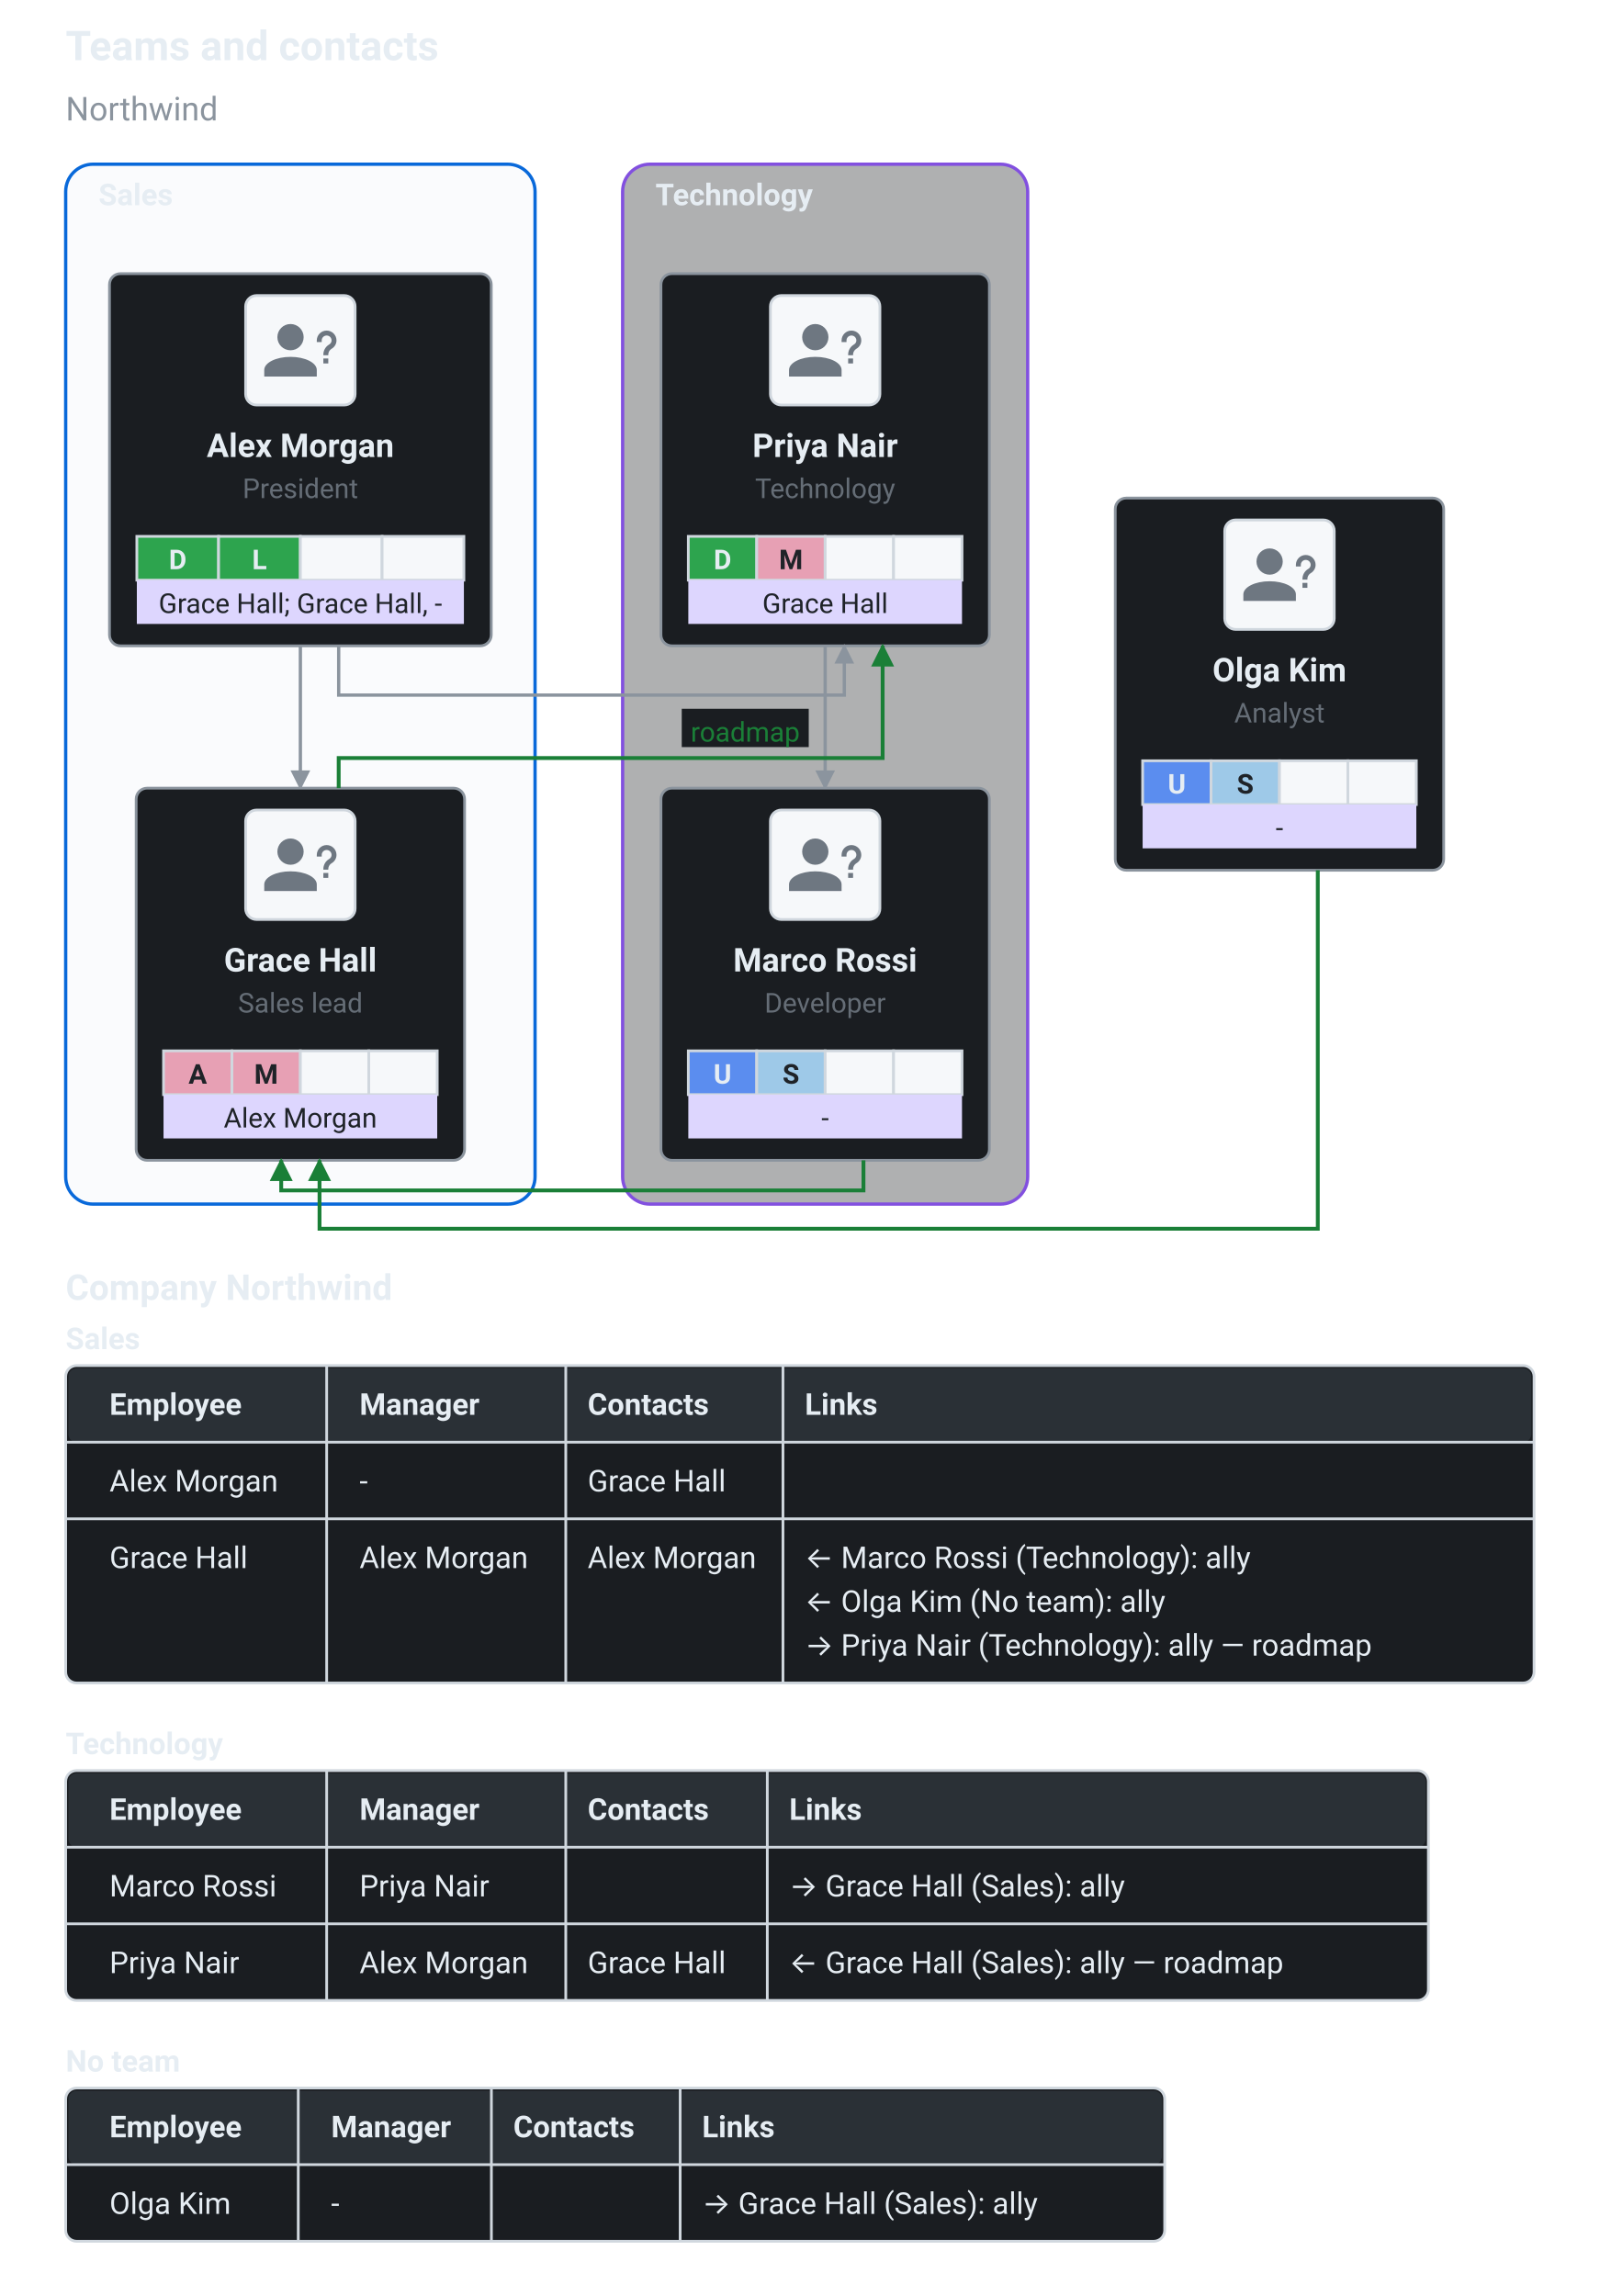
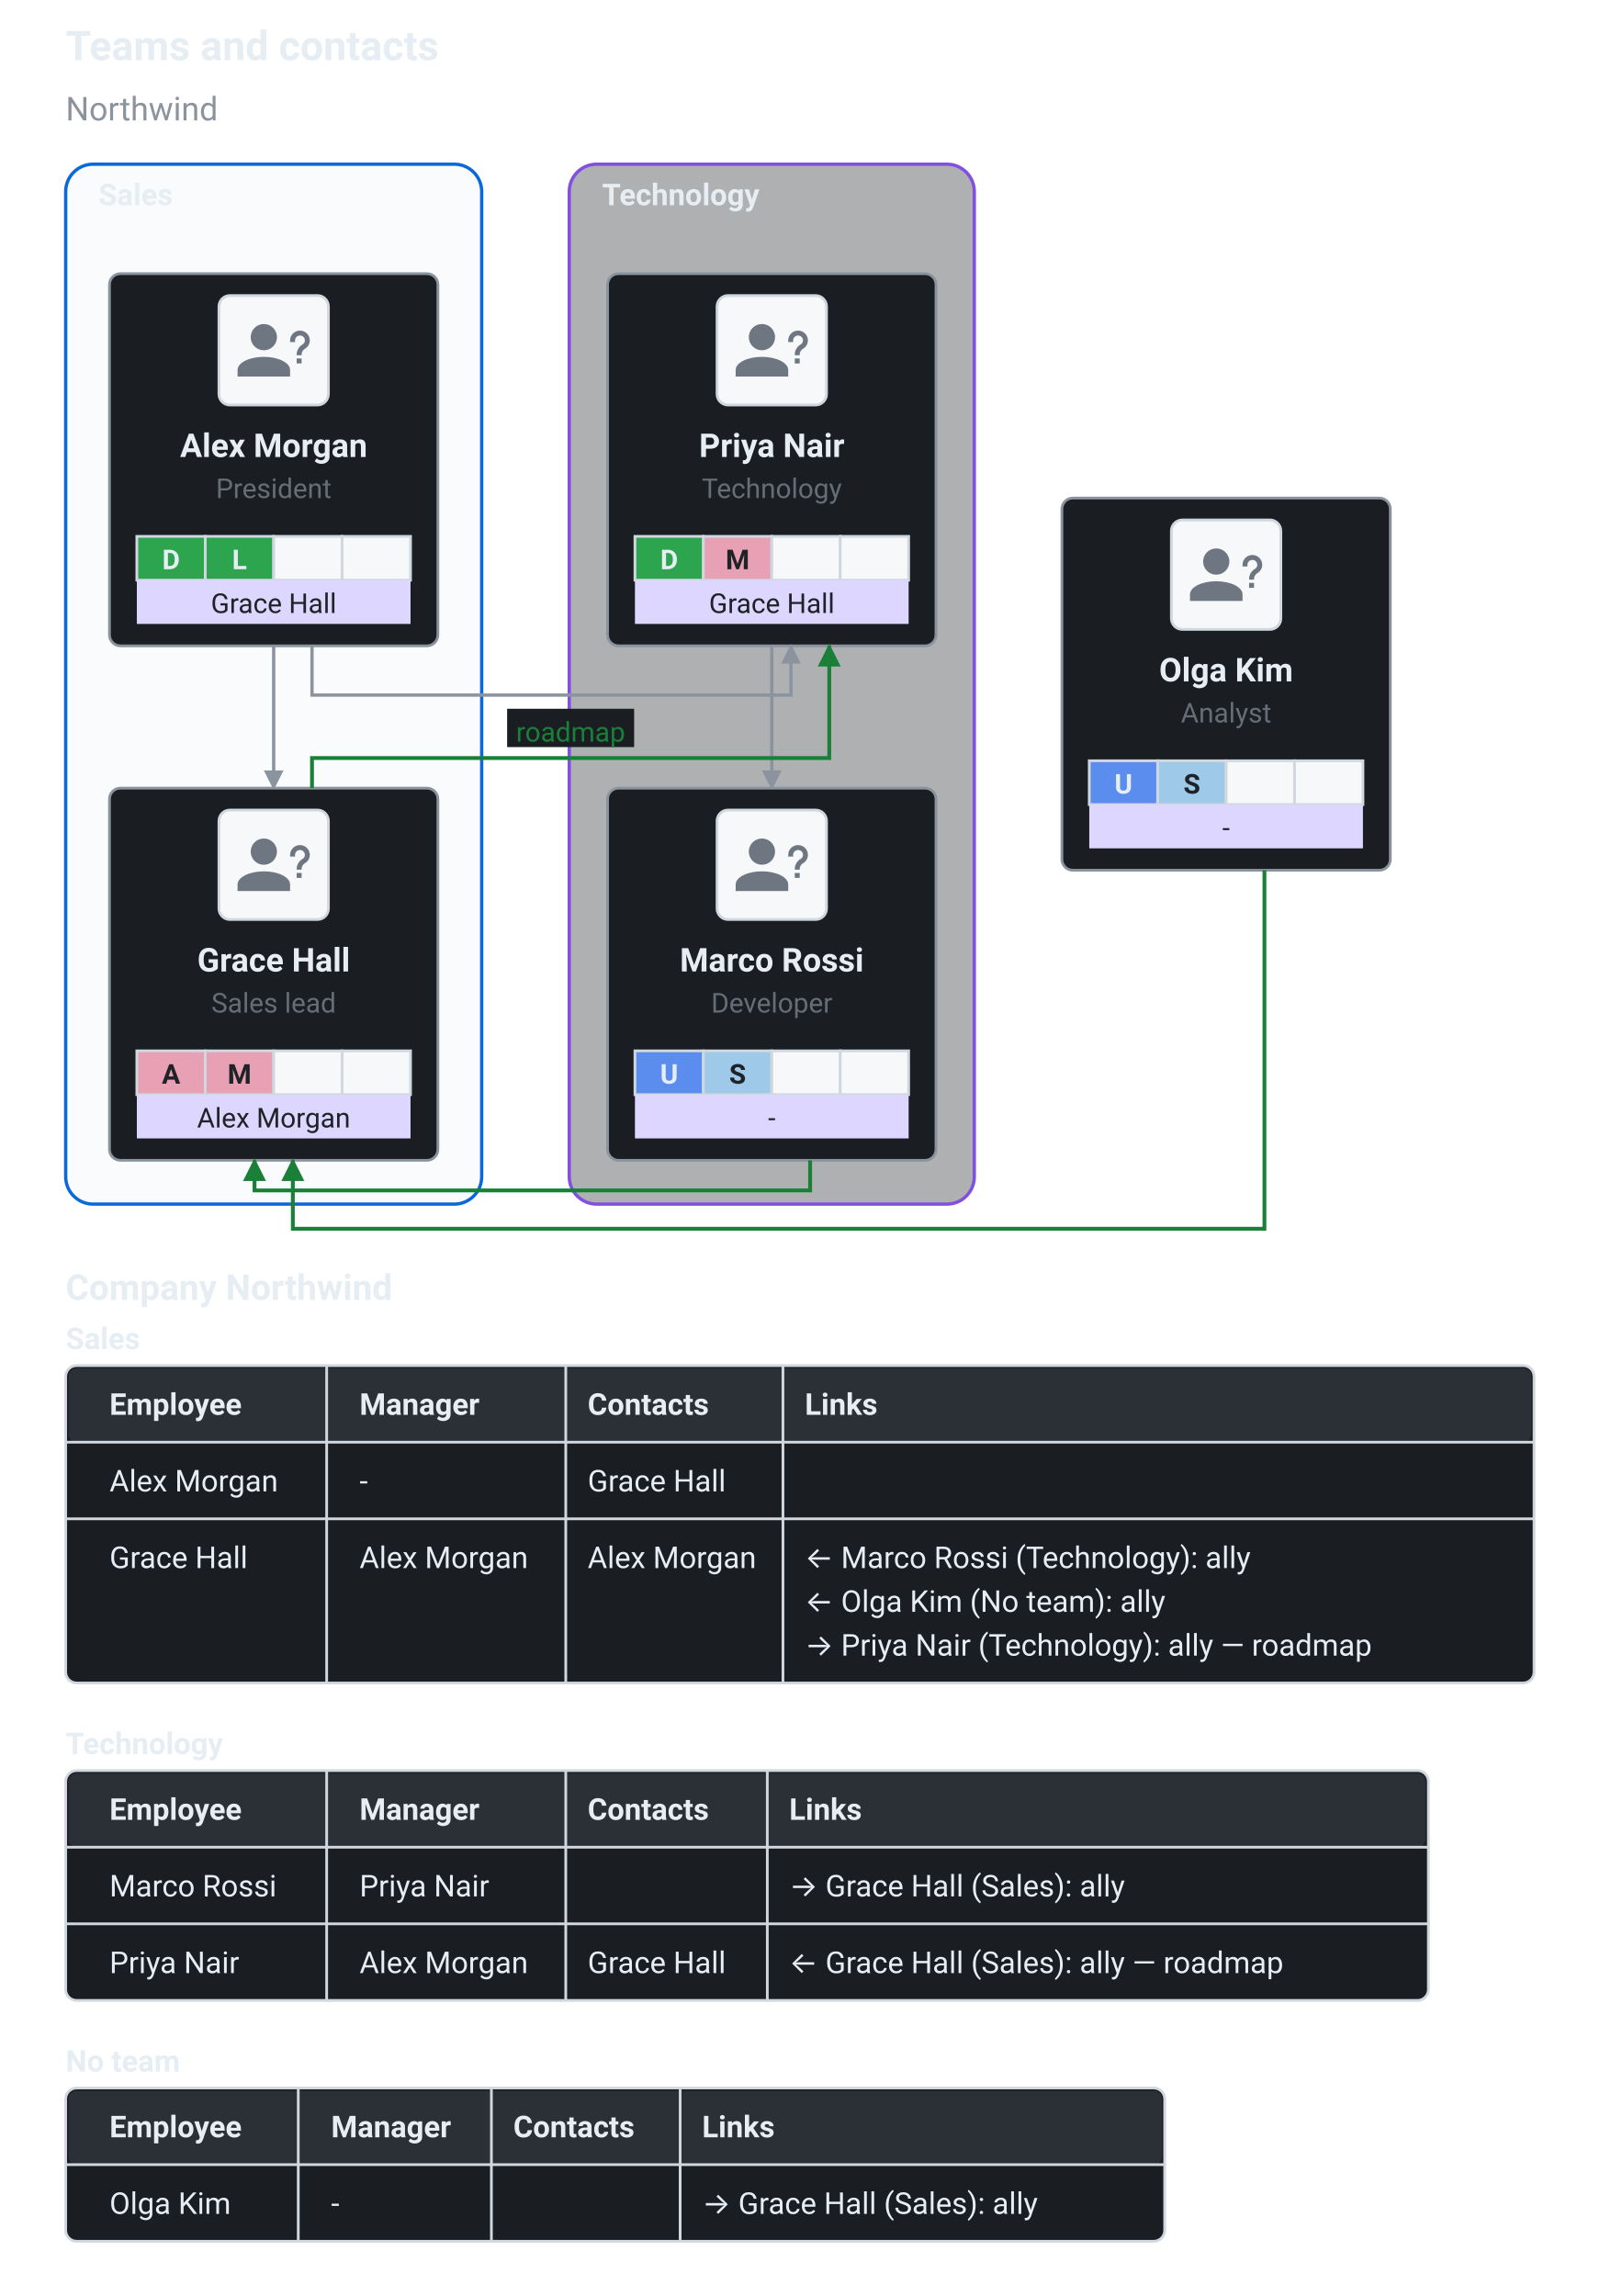
<svg xmlns="http://www.w3.org/2000/svg" viewBox="0 0 584.52 839" width="584.52" height="839" role="img" font-family="system-ui, -apple-system, &quot;Segoe UI&quot;, Roboto, sans-serif">
  <text x="24" y="22" fill="#e6edf3" font-size="15" text-anchor="start" font-weight="700">Teams and contacts</text>
  <text x="24" y="44" fill="#8b949e" font-size="12" text-anchor="start">Northwind</text>
  <text x="24" y="475" fill="#e6edf3" font-size="13" text-anchor="start" font-weight="700" data-comms-title="powermap">Company Northwind</text>
  <text x="24" y="493" fill="#e6edf3" font-size="11" text-anchor="start" font-weight="700" data-comms-team="powermap">Sales</text>
  <rect x="24" y="499" width="536.52" height="116" fill="#1a1d21" stroke="#d0d7de" stroke-width="1" rx="4" data-comms="powermap" />
  <rect x="25" y="500" width="534.52" height="27" fill="#2a3036" rx="3" data-comms-header="powermap" />
  <text x="40" y="517" fill="#e6edf3" font-size="11" text-anchor="start" font-weight="700">Employee</text>
  <text x="131.36" y="517" fill="#e6edf3" font-size="11" text-anchor="start" font-weight="700">Manager</text>
  <text x="214.72" y="517" fill="#e6edf3" font-size="11" text-anchor="start" font-weight="700">Contacts</text>
  <text x="294.08" y="517" fill="#e6edf3" font-size="11" text-anchor="start" font-weight="700">Links</text>
  <line x1="119.36" y1="499" x2="119.36" y2="615" stroke="#d0d7de" stroke-width="1" />
  <line x1="206.72" y1="499" x2="206.72" y2="615" stroke="#d0d7de" stroke-width="1" />
  <line x1="286.08" y1="499" x2="286.08" y2="615" stroke="#d0d7de" stroke-width="1" />
  <line x1="24" y1="527" x2="560.52" y2="527" stroke="#d0d7de" stroke-width="1" />
  <text x="40" y="545" fill="#e6edf3" font-size="11" text-anchor="start">Alex Morgan</text>
  <text x="131.36" y="545" fill="#e6edf3" font-size="11" text-anchor="start">-</text>
  <text x="214.72" y="545" fill="#e6edf3" font-size="11" text-anchor="start">Grace Hall</text>
  <line x1="24" y1="555" x2="560.52" y2="555" stroke="#d0d7de" stroke-width="1" />
  <text x="40" y="573" fill="#e6edf3" font-size="11" text-anchor="start">Grace Hall</text>
  <text x="131.36" y="573" fill="#e6edf3" font-size="11" text-anchor="start">Alex Morgan</text>
  <text x="214.72" y="573" fill="#e6edf3" font-size="11" text-anchor="start">Alex Morgan</text>
  <text x="294.08" y="573" fill="#e6edf3" font-size="11" text-anchor="start">← Marco Rossi (Technology): ally</text>
  <text x="294.08" y="589" fill="#e6edf3" font-size="11" text-anchor="start">← Olga Kim (No team): ally</text>
  <text x="294.08" y="605" fill="#e6edf3" font-size="11" text-anchor="start">→ Priya Nair (Technology): ally — roadmap</text>
  <text x="24" y="641" fill="#e6edf3" font-size="11" text-anchor="start" font-weight="700" data-comms-team="powermap">Technology</text>
  <rect x="24" y="647" width="497.91" height="84" fill="#1a1d21" stroke="#d0d7de" stroke-width="1" rx="4" data-comms="powermap" />
  <rect x="25" y="648" width="495.91" height="27" fill="#2a3036" rx="3" data-comms-header="powermap" />
  <text x="40" y="665" fill="#e6edf3" font-size="11" text-anchor="start" font-weight="700">Employee</text>
  <text x="131.36" y="665" fill="#e6edf3" font-size="11" text-anchor="start" font-weight="700">Manager</text>
  <text x="214.72" y="665" fill="#e6edf3" font-size="11" text-anchor="start" font-weight="700">Contacts</text>
  <text x="288.36" y="665" fill="#e6edf3" font-size="11" text-anchor="start" font-weight="700">Links</text>
  <line x1="119.36" y1="647" x2="119.36" y2="731" stroke="#d0d7de" stroke-width="1" />
  <line x1="206.72" y1="647" x2="206.72" y2="731" stroke="#d0d7de" stroke-width="1" />
  <line x1="280.36" y1="647" x2="280.36" y2="731" stroke="#d0d7de" stroke-width="1" />
  <line x1="24" y1="675" x2="521.91" y2="675" stroke="#d0d7de" stroke-width="1" />
  <text x="40" y="693" fill="#e6edf3" font-size="11" text-anchor="start">Marco Rossi</text>
  <text x="131.36" y="693" fill="#e6edf3" font-size="11" text-anchor="start">Priya Nair</text>
  <text x="288.36" y="693" fill="#e6edf3" font-size="11" text-anchor="start">→ Grace Hall (Sales): ally</text>
  <line x1="24" y1="703" x2="521.91" y2="703" stroke="#d0d7de" stroke-width="1" />
  <text x="40" y="721" fill="#e6edf3" font-size="11" text-anchor="start">Priya Nair</text>
  <text x="131.36" y="721" fill="#e6edf3" font-size="11" text-anchor="start">Alex Morgan</text>
  <text x="214.72" y="721" fill="#e6edf3" font-size="11" text-anchor="start">Grace Hall</text>
  <text x="288.36" y="721" fill="#e6edf3" font-size="11" text-anchor="start">← Grace Hall (Sales): ally — roadmap</text>
  <text x="24" y="757" fill="#e6edf3" font-size="11" text-anchor="start" font-weight="700" data-comms-team="powermap">No team</text>
  <rect x="24" y="763" width="401.56" height="56" fill="#1a1d21" stroke="#d0d7de" stroke-width="1" rx="4" data-comms="powermap" />
  <rect x="25" y="764" width="399.56" height="27" fill="#2a3036" rx="3" data-comms-header="powermap" />
  <text x="40" y="781" fill="#e6edf3" font-size="11" text-anchor="start" font-weight="700">Employee</text>
  <text x="120.98" y="781" fill="#e6edf3" font-size="11" text-anchor="start" font-weight="700">Manager</text>
  <text x="187.55" y="781" fill="#e6edf3" font-size="11" text-anchor="start" font-weight="700">Contacts</text>
  <text x="256.52" y="781" fill="#e6edf3" font-size="11" text-anchor="start" font-weight="700">Links</text>
  <line x1="108.98" y1="763" x2="108.98" y2="819" stroke="#d0d7de" stroke-width="1" />
  <line x1="179.55" y1="763" x2="179.55" y2="819" stroke="#d0d7de" stroke-width="1" />
  <line x1="248.52" y1="763" x2="248.52" y2="819" stroke="#d0d7de" stroke-width="1" />
  <line x1="24" y1="791" x2="425.56" y2="791" stroke="#d0d7de" stroke-width="1" />
  <text x="40" y="809" fill="#e6edf3" font-size="11" text-anchor="start">Olga Kim</text>
  <text x="120.98" y="809" fill="#e6edf3" font-size="11" text-anchor="start">-</text>
  <text x="256.52" y="809" fill="#e6edf3" font-size="11" text-anchor="start">→ Grace Hall (Sales): ally</text>
  <defs>
    <marker id="ext-pm-report" viewBox="0 0 10 10" refX="9" refY="5" markerWidth="6" markerHeight="6" orient="auto-start-reverse">
      <path d="M 0 0 L 10 5 L 0 10 z" fill="#8b949e" />
    </marker>
  </defs>
-   <rect x="24" y="60" width="171.5" height="380" rx="10" ry="10" fill="#f6f8fa" fill-opacity="0.55" stroke="#0969da" stroke-width="1.2" data-team="powermap" data-team-id="sales" />
+   <rect x="24" y="60" width="152" height="380" rx="10" ry="10" fill="#f6f8fa" fill-opacity="0.55" stroke="#0969da" stroke-width="1.2" data-team="powermap" data-team-id="sales" />
  <text x="36" y="75" fill="#e6edf3" font-size="11" text-anchor="start" font-weight="600" data-team-label="1">Sales</text>
-   <rect x="227.5" y="60" width="148" height="380" rx="10" ry="10" fill="#1a1d21" fill-opacity="0.35" stroke="#8250df" stroke-width="1.2" data-team="powermap" data-team-id="tech" />
-   <text x="239.5" y="75" fill="#e6edf3" font-size="11" text-anchor="start" font-weight="600" data-team-label="1">Technology</text>
-   <path d="M 109.75 236 L 109.75 262 L 109.75 262 L 109.75 288" fill="none" stroke="#8b949e" stroke-width="1.2" marker-end="url(#ext-pm-report)" />
-   <path d="M 301.5 236 L 301.5 262 L 301.5 262 L 301.5 288" fill="none" stroke="#8b949e" stroke-width="1.2" marker-end="url(#ext-pm-report)" />
-   <rect x="40" y="100" width="139.5" height="136" fill="#1a1d21" stroke="#8b949e" stroke-width="1" rx="4" />
-   <rect x="89.75" y="108" width="40" height="40" fill="#f6f8fa" stroke="#d0d7de" stroke-width="1" rx="4" />
-   <g data-avatar="?" transform="translate(95.35 113.6) scale(1.2)">
+   <rect x="208" y="60" width="148" height="380" rx="10" ry="10" fill="#1a1d21" fill-opacity="0.35" stroke="#8250df" stroke-width="1.2" data-team="powermap" data-team-id="tech" />
+   <text x="220" y="75" fill="#e6edf3" font-size="11" text-anchor="start" font-weight="600" data-team-label="1">Technology</text>
+   <path d="M 100 236 L 100 262 L 100 262 L 100 288" fill="none" stroke="#8b949e" stroke-width="1.2" marker-end="url(#ext-pm-report)" />
+   <path d="M 282 236 L 282 262 L 282 262 L 282 288" fill="none" stroke="#8b949e" stroke-width="1.2" marker-end="url(#ext-pm-report)" />
+   <rect x="40" y="100" width="120" height="136" fill="#1a1d21" stroke="#8b949e" stroke-width="1" rx="4" />
+   <rect x="80" y="108" width="40" height="40" fill="#f6f8fa" stroke="#d0d7de" stroke-width="1" rx="4" />
+   <g data-avatar="?" transform="translate(85.6 113.6) scale(1.2)">
    <path d="M13 8a4 4 0 0 1-4 4a4 4 0 0 1-4-4a4 4 0 0 1 4-4a4 4 0 0 1 4 4m4 10v2H1v-2c0-2.21 3.58-4 8-4s8 1.79 8 4m3.5-3.5V16H19v-1.5zm-2-5H17V9a3 3 0 0 1 3-3a3 3 0 0 1 3 3c0 .97-.5 1.88-1.29 2.41l-.3.19c-.57.4-.91 1.01-.91 1.7v.2H19v-.2c0-1.19.6-2.3 1.59-2.95l.29-.19c.39-.26.62-.69.62-1.16A1.5 1.5 0 0 0 20 7.5A1.5 1.5 0 0 0 18.5 9z" fill="#6e7781" />
  </g>
-   <text x="109.75" y="167" fill="#e6edf3" font-size="12" text-anchor="middle" font-weight="700">Alex Morgan</text>
-   <text x="109.75" y="182" fill="#656d76" font-size="10" text-anchor="middle">President</text>
-   <rect x="50" y="196" width="29.87" height="16" fill="#2da44e" stroke="#d0d7de" />
-   <text x="64.94" y="208" fill="#e6edf3" font-size="10" text-anchor="middle" font-weight="700">D</text>
-   <rect x="79.87" y="196" width="29.87" height="16" fill="#2da44e" stroke="#d0d7de" />
-   <text x="94.81" y="208" fill="#e6edf3" font-size="10" text-anchor="middle" font-weight="700">L</text>
-   <rect x="109.75" y="196" width="29.87" height="16" fill="#f6f8fa" stroke="#d0d7de" />
-   <rect x="139.62" y="196" width="29.87" height="16" fill="#f6f8fa" stroke="#d0d7de" />
-   <rect x="50" y="212" width="119.5" height="16" fill="#ddd6fe" />
-   <text x="109.75" y="224" fill="#1f2328" font-size="10" text-anchor="middle">Grace Hall; Grace Hall, -</text>
-   <rect x="49.75" y="288" width="120" height="136" fill="#1a1d21" stroke="#8b949e" stroke-width="1" rx="4" />
-   <rect x="89.75" y="296" width="40" height="40" fill="#f6f8fa" stroke="#d0d7de" stroke-width="1" rx="4" />
-   <g data-avatar="?" transform="translate(95.35 301.6) scale(1.2)">
+   <text x="100" y="167" fill="#e6edf3" font-size="12" text-anchor="middle" font-weight="700">Alex Morgan</text>
+   <text x="100" y="182" fill="#656d76" font-size="10" text-anchor="middle">President</text>
+   <rect x="50" y="196" width="25" height="16" fill="#2da44e" stroke="#d0d7de" />
+   <text x="62.5" y="208" fill="#e6edf3" font-size="10" text-anchor="middle" font-weight="700">D</text>
+   <rect x="75" y="196" width="25" height="16" fill="#2da44e" stroke="#d0d7de" />
+   <text x="87.5" y="208" fill="#e6edf3" font-size="10" text-anchor="middle" font-weight="700">L</text>
+   <rect x="100" y="196" width="25" height="16" fill="#f6f8fa" stroke="#d0d7de" />
+   <rect x="125" y="196" width="25" height="16" fill="#f6f8fa" stroke="#d0d7de" />
+   <rect x="50" y="212" width="100" height="16" fill="#ddd6fe" />
+   <text x="100" y="224" fill="#1f2328" font-size="10" text-anchor="middle">Grace Hall</text>
+   <rect x="40" y="288" width="120" height="136" fill="#1a1d21" stroke="#8b949e" stroke-width="1" rx="4" />
+   <rect x="80" y="296" width="40" height="40" fill="#f6f8fa" stroke="#d0d7de" stroke-width="1" rx="4" />
+   <g data-avatar="?" transform="translate(85.6 301.6) scale(1.2)">
    <path d="M13 8a4 4 0 0 1-4 4a4 4 0 0 1-4-4a4 4 0 0 1 4-4a4 4 0 0 1 4 4m4 10v2H1v-2c0-2.21 3.58-4 8-4s8 1.79 8 4m3.5-3.5V16H19v-1.5zm-2-5H17V9a3 3 0 0 1 3-3a3 3 0 0 1 3 3c0 .97-.5 1.88-1.29 2.41l-.3.19c-.57.4-.91 1.01-.91 1.7v.2H19v-.2c0-1.19.6-2.3 1.59-2.95l.29-.19c.39-.26.62-.69.62-1.16A1.5 1.5 0 0 0 20 7.5A1.5 1.5 0 0 0 18.5 9z" fill="#6e7781" />
  </g>
-   <text x="109.75" y="355" fill="#e6edf3" font-size="12" text-anchor="middle" font-weight="700">Grace Hall</text>
-   <text x="109.75" y="370" fill="#656d76" font-size="10" text-anchor="middle">Sales lead</text>
-   <rect x="59.75" y="384" width="25" height="16" fill="#e7a0b4" stroke="#d0d7de" />
-   <text x="72.25" y="396" fill="#1f2328" font-size="10" text-anchor="middle" font-weight="700">A</text>
-   <rect x="84.75" y="384" width="25" height="16" fill="#e7a0b4" stroke="#d0d7de" />
-   <text x="97.25" y="396" fill="#1f2328" font-size="10" text-anchor="middle" font-weight="700">M</text>
-   <rect x="109.75" y="384" width="25" height="16" fill="#f6f8fa" stroke="#d0d7de" />
-   <rect x="134.75" y="384" width="25" height="16" fill="#f6f8fa" stroke="#d0d7de" />
-   <rect x="59.75" y="400" width="100" height="16" fill="#ddd6fe" />
-   <text x="109.75" y="412" fill="#1f2328" font-size="10" text-anchor="middle">Alex Morgan</text>
-   <rect x="241.5" y="100" width="120" height="136" fill="#1a1d21" stroke="#8b949e" stroke-width="1" rx="4" />
-   <rect x="281.5" y="108" width="40" height="40" fill="#f6f8fa" stroke="#d0d7de" stroke-width="1" rx="4" />
-   <g data-avatar="?" transform="translate(287.1 113.6) scale(1.2)">
+   <text x="100" y="355" fill="#e6edf3" font-size="12" text-anchor="middle" font-weight="700">Grace Hall</text>
+   <text x="100" y="370" fill="#656d76" font-size="10" text-anchor="middle">Sales lead</text>
+   <rect x="50" y="384" width="25" height="16" fill="#e7a0b4" stroke="#d0d7de" />
+   <text x="62.5" y="396" fill="#1f2328" font-size="10" text-anchor="middle" font-weight="700">A</text>
+   <rect x="75" y="384" width="25" height="16" fill="#e7a0b4" stroke="#d0d7de" />
+   <text x="87.5" y="396" fill="#1f2328" font-size="10" text-anchor="middle" font-weight="700">M</text>
+   <rect x="100" y="384" width="25" height="16" fill="#f6f8fa" stroke="#d0d7de" />
+   <rect x="125" y="384" width="25" height="16" fill="#f6f8fa" stroke="#d0d7de" />
+   <rect x="50" y="400" width="100" height="16" fill="#ddd6fe" />
+   <text x="100" y="412" fill="#1f2328" font-size="10" text-anchor="middle">Alex Morgan</text>
+   <rect x="222" y="100" width="120" height="136" fill="#1a1d21" stroke="#8b949e" stroke-width="1" rx="4" />
+   <rect x="262" y="108" width="40" height="40" fill="#f6f8fa" stroke="#d0d7de" stroke-width="1" rx="4" />
+   <g data-avatar="?" transform="translate(267.6 113.6) scale(1.2)">
    <path d="M13 8a4 4 0 0 1-4 4a4 4 0 0 1-4-4a4 4 0 0 1 4-4a4 4 0 0 1 4 4m4 10v2H1v-2c0-2.21 3.58-4 8-4s8 1.79 8 4m3.5-3.5V16H19v-1.5zm-2-5H17V9a3 3 0 0 1 3-3a3 3 0 0 1 3 3c0 .97-.5 1.88-1.29 2.41l-.3.19c-.57.4-.91 1.01-.91 1.7v.2H19v-.2c0-1.19.6-2.3 1.59-2.95l.29-.19c.39-.26.62-.69.62-1.16A1.5 1.5 0 0 0 20 7.5A1.5 1.5 0 0 0 18.5 9z" fill="#6e7781" />
  </g>
-   <text x="301.5" y="167" fill="#e6edf3" font-size="12" text-anchor="middle" font-weight="700">Priya Nair</text>
-   <text x="301.5" y="182" fill="#656d76" font-size="10" text-anchor="middle">Technology</text>
-   <rect x="251.5" y="196" width="25" height="16" fill="#2da44e" stroke="#d0d7de" />
-   <text x="264" y="208" fill="#e6edf3" font-size="10" text-anchor="middle" font-weight="700">D</text>
-   <rect x="276.5" y="196" width="25" height="16" fill="#e7a0b4" stroke="#d0d7de" />
-   <text x="289" y="208" fill="#1f2328" font-size="10" text-anchor="middle" font-weight="700">M</text>
-   <rect x="301.5" y="196" width="25" height="16" fill="#f6f8fa" stroke="#d0d7de" />
-   <rect x="326.5" y="196" width="25" height="16" fill="#f6f8fa" stroke="#d0d7de" />
-   <rect x="251.5" y="212" width="100" height="16" fill="#ddd6fe" />
-   <text x="301.5" y="224" fill="#1f2328" font-size="10" text-anchor="middle">Grace Hall</text>
-   <rect x="241.5" y="288" width="120" height="136" fill="#1a1d21" stroke="#8b949e" stroke-width="1" rx="4" />
-   <rect x="281.5" y="296" width="40" height="40" fill="#f6f8fa" stroke="#d0d7de" stroke-width="1" rx="4" />
-   <g data-avatar="?" transform="translate(287.1 301.6) scale(1.2)">
+   <text x="282" y="167" fill="#e6edf3" font-size="12" text-anchor="middle" font-weight="700">Priya Nair</text>
+   <text x="282" y="182" fill="#656d76" font-size="10" text-anchor="middle">Technology</text>
+   <rect x="232" y="196" width="25" height="16" fill="#2da44e" stroke="#d0d7de" />
+   <text x="244.5" y="208" fill="#e6edf3" font-size="10" text-anchor="middle" font-weight="700">D</text>
+   <rect x="257" y="196" width="25" height="16" fill="#e7a0b4" stroke="#d0d7de" />
+   <text x="269.5" y="208" fill="#1f2328" font-size="10" text-anchor="middle" font-weight="700">M</text>
+   <rect x="282" y="196" width="25" height="16" fill="#f6f8fa" stroke="#d0d7de" />
+   <rect x="307" y="196" width="25" height="16" fill="#f6f8fa" stroke="#d0d7de" />
+   <rect x="232" y="212" width="100" height="16" fill="#ddd6fe" />
+   <text x="282" y="224" fill="#1f2328" font-size="10" text-anchor="middle">Grace Hall</text>
+   <rect x="222" y="288" width="120" height="136" fill="#1a1d21" stroke="#8b949e" stroke-width="1" rx="4" />
+   <rect x="262" y="296" width="40" height="40" fill="#f6f8fa" stroke="#d0d7de" stroke-width="1" rx="4" />
+   <g data-avatar="?" transform="translate(267.6 301.6) scale(1.2)">
    <path d="M13 8a4 4 0 0 1-4 4a4 4 0 0 1-4-4a4 4 0 0 1 4-4a4 4 0 0 1 4 4m4 10v2H1v-2c0-2.21 3.58-4 8-4s8 1.79 8 4m3.5-3.5V16H19v-1.5zm-2-5H17V9a3 3 0 0 1 3-3a3 3 0 0 1 3 3c0 .97-.5 1.88-1.29 2.41l-.3.19c-.57.4-.91 1.01-.91 1.7v.2H19v-.2c0-1.19.6-2.3 1.59-2.95l.29-.19c.39-.26.62-.69.62-1.16A1.5 1.5 0 0 0 20 7.5A1.5 1.5 0 0 0 18.5 9z" fill="#6e7781" />
  </g>
-   <text x="301.5" y="355" fill="#e6edf3" font-size="12" text-anchor="middle" font-weight="700">Marco Rossi</text>
-   <text x="301.5" y="370" fill="#656d76" font-size="10" text-anchor="middle">Developer</text>
-   <rect x="251.5" y="384" width="25" height="16" fill="#5b8def" stroke="#d0d7de" />
-   <text x="264" y="396" fill="#e6edf3" font-size="10" text-anchor="middle" font-weight="700">U</text>
-   <rect x="276.5" y="384" width="25" height="16" fill="#9ec9e8" stroke="#d0d7de" />
-   <text x="289" y="396" fill="#1f2328" font-size="10" text-anchor="middle" font-weight="700">S</text>
-   <rect x="301.5" y="384" width="25" height="16" fill="#f6f8fa" stroke="#d0d7de" />
-   <rect x="326.5" y="384" width="25" height="16" fill="#f6f8fa" stroke="#d0d7de" />
-   <rect x="251.5" y="400" width="100" height="16" fill="#ddd6fe" />
-   <text x="301.5" y="412" fill="#1f2328" font-size="10" text-anchor="middle">-</text>
-   <rect x="407.5" y="182" width="120" height="136" fill="#1a1d21" stroke="#8b949e" stroke-width="1" rx="4" />
-   <rect x="447.5" y="190" width="40" height="40" fill="#f6f8fa" stroke="#d0d7de" stroke-width="1" rx="4" />
-   <g data-avatar="?" transform="translate(453.1 195.6) scale(1.2)">
+   <text x="282" y="355" fill="#e6edf3" font-size="12" text-anchor="middle" font-weight="700">Marco Rossi</text>
+   <text x="282" y="370" fill="#656d76" font-size="10" text-anchor="middle">Developer</text>
+   <rect x="232" y="384" width="25" height="16" fill="#5b8def" stroke="#d0d7de" />
+   <text x="244.5" y="396" fill="#e6edf3" font-size="10" text-anchor="middle" font-weight="700">U</text>
+   <rect x="257" y="384" width="25" height="16" fill="#9ec9e8" stroke="#d0d7de" />
+   <text x="269.5" y="396" fill="#1f2328" font-size="10" text-anchor="middle" font-weight="700">S</text>
+   <rect x="282" y="384" width="25" height="16" fill="#f6f8fa" stroke="#d0d7de" />
+   <rect x="307" y="384" width="25" height="16" fill="#f6f8fa" stroke="#d0d7de" />
+   <rect x="232" y="400" width="100" height="16" fill="#ddd6fe" />
+   <text x="282" y="412" fill="#1f2328" font-size="10" text-anchor="middle">-</text>
+   <rect x="388" y="182" width="120" height="136" fill="#1a1d21" stroke="#8b949e" stroke-width="1" rx="4" />
+   <rect x="428" y="190" width="40" height="40" fill="#f6f8fa" stroke="#d0d7de" stroke-width="1" rx="4" />
+   <g data-avatar="?" transform="translate(433.6 195.6) scale(1.2)">
    <path d="M13 8a4 4 0 0 1-4 4a4 4 0 0 1-4-4a4 4 0 0 1 4-4a4 4 0 0 1 4 4m4 10v2H1v-2c0-2.21 3.58-4 8-4s8 1.79 8 4m3.5-3.5V16H19v-1.5zm-2-5H17V9a3 3 0 0 1 3-3a3 3 0 0 1 3 3c0 .97-.5 1.88-1.29 2.41l-.3.19c-.57.4-.91 1.01-.91 1.7v.2H19v-.2c0-1.19.6-2.3 1.59-2.95l.29-.19c.39-.26.62-.69.62-1.16A1.5 1.5 0 0 0 20 7.5A1.5 1.5 0 0 0 18.5 9z" fill="#6e7781" />
  </g>
-   <text x="467.5" y="249" fill="#e6edf3" font-size="12" text-anchor="middle" font-weight="700">Olga Kim</text>
-   <text x="467.5" y="264" fill="#656d76" font-size="10" text-anchor="middle">Analyst</text>
-   <rect x="417.5" y="278" width="25" height="16" fill="#5b8def" stroke="#d0d7de" />
-   <text x="430" y="290" fill="#e6edf3" font-size="10" text-anchor="middle" font-weight="700">U</text>
-   <rect x="442.5" y="278" width="25" height="16" fill="#9ec9e8" stroke="#d0d7de" />
-   <text x="455" y="290" fill="#1f2328" font-size="10" text-anchor="middle" font-weight="700">S</text>
-   <rect x="467.5" y="278" width="25" height="16" fill="#f6f8fa" stroke="#d0d7de" />
-   <rect x="492.5" y="278" width="25" height="16" fill="#f6f8fa" stroke="#d0d7de" />
-   <rect x="417.5" y="294" width="100" height="16" fill="#ddd6fe" />
-   <text x="467.5" y="306" fill="#1f2328" font-size="10" text-anchor="middle">-</text>
+   <text x="448" y="249" fill="#e6edf3" font-size="12" text-anchor="middle" font-weight="700">Olga Kim</text>
+   <text x="448" y="264" fill="#656d76" font-size="10" text-anchor="middle">Analyst</text>
+   <rect x="398" y="278" width="25" height="16" fill="#5b8def" stroke="#d0d7de" />
+   <text x="410.5" y="290" fill="#e6edf3" font-size="10" text-anchor="middle" font-weight="700">U</text>
+   <rect x="423" y="278" width="25" height="16" fill="#9ec9e8" stroke="#d0d7de" />
+   <text x="435.5" y="290" fill="#1f2328" font-size="10" text-anchor="middle" font-weight="700">S</text>
+   <rect x="448" y="278" width="25" height="16" fill="#f6f8fa" stroke="#d0d7de" />
+   <rect x="473" y="278" width="25" height="16" fill="#f6f8fa" stroke="#d0d7de" />
+   <rect x="398" y="294" width="100" height="16" fill="#ddd6fe" />
+   <text x="448" y="306" fill="#1f2328" font-size="10" text-anchor="middle">-</text>
  <defs>
    <marker id="ext-pm-link-0" viewBox="0 0 10 10" refX="9" refY="5" markerWidth="6" markerHeight="6" orient="auto-start-reverse">
      <path d="M 0 0 L 10 5 L 0 10 z" fill="#8b949e" />
    </marker>
  </defs>
-   <path d="M 123.75 236 L 123.75 254 L 308.5 254 L 308.5 236" fill="none" stroke="#8b949e" stroke-width="1.2" marker-end="url(#ext-pm-link-0)" />
+   <path d="M 114 236 L 114 254 L 289 254 L 289 236" fill="none" stroke="#8b949e" stroke-width="1.2" marker-end="url(#ext-pm-link-0)" />
  <defs>
    <marker id="ext-pm-link-1" viewBox="0 0 10 10" refX="9" refY="5" markerWidth="6" markerHeight="6" orient="auto-start-reverse">
      <path d="M 0 0 L 10 5 L 0 10 z" fill="#1a7f37" />
    </marker>
  </defs>
-   <path d="M 123.75 288 L 123.75 277 L 322.5 277 L 322.5 236" fill="none" stroke="#1a7f37" stroke-width="1.4" marker-end="url(#ext-pm-link-1)" />
+   <path d="M 114 288 L 114 277 L 303 277 L 303 236" fill="none" stroke="#1a7f37" stroke-width="1.4" marker-end="url(#ext-pm-link-1)" />
  <defs>
    <marker id="ext-pm-link-2" viewBox="0 0 10 10" refX="9" refY="5" markerWidth="6" markerHeight="6" orient="auto-start-reverse">
      <path d="M 0 0 L 10 5 L 0 10 z" fill="#1a7f37" />
    </marker>
  </defs>
-   <path d="M 481.5 318 L 481.5 449 L 116.75 449 L 116.75 424" fill="none" stroke="#1a7f37" stroke-width="1.4" marker-end="url(#ext-pm-link-2)" />
+   <path d="M 462 318 L 462 449 L 107 449 L 107 424" fill="none" stroke="#1a7f37" stroke-width="1.4" marker-end="url(#ext-pm-link-2)" />
  <defs>
    <marker id="ext-pm-link-3" viewBox="0 0 10 10" refX="9" refY="5" markerWidth="6" markerHeight="6" orient="auto-start-reverse">
      <path d="M 0 0 L 10 5 L 0 10 z" fill="#1a7f37" />
    </marker>
  </defs>
-   <path d="M 315.5 424 L 315.5 435 L 102.75 435 L 102.75 424" fill="none" stroke="#1a7f37" stroke-width="1.4" marker-end="url(#ext-pm-link-3)" />
-   <rect x="249.1" y="259" width="46.4" height="14" fill="#1a1d21" stroke="none" data-label-plate="1" />
-   <text x="272.3" y="271" fill="#1a7f37" font-size="10" text-anchor="middle" data-edge-label="1">roadmap</text>
+   <path d="M 296 424 L 296 435 L 93 435 L 93 424" fill="none" stroke="#1a7f37" stroke-width="1.4" marker-end="url(#ext-pm-link-3)" />
+   <rect x="185.3" y="259" width="46.4" height="14" fill="#1a1d21" stroke="none" data-label-plate="1" />
+   <text x="208.5" y="271" fill="#1a7f37" font-size="10" text-anchor="middle" data-edge-label="1">roadmap</text>
</svg>
